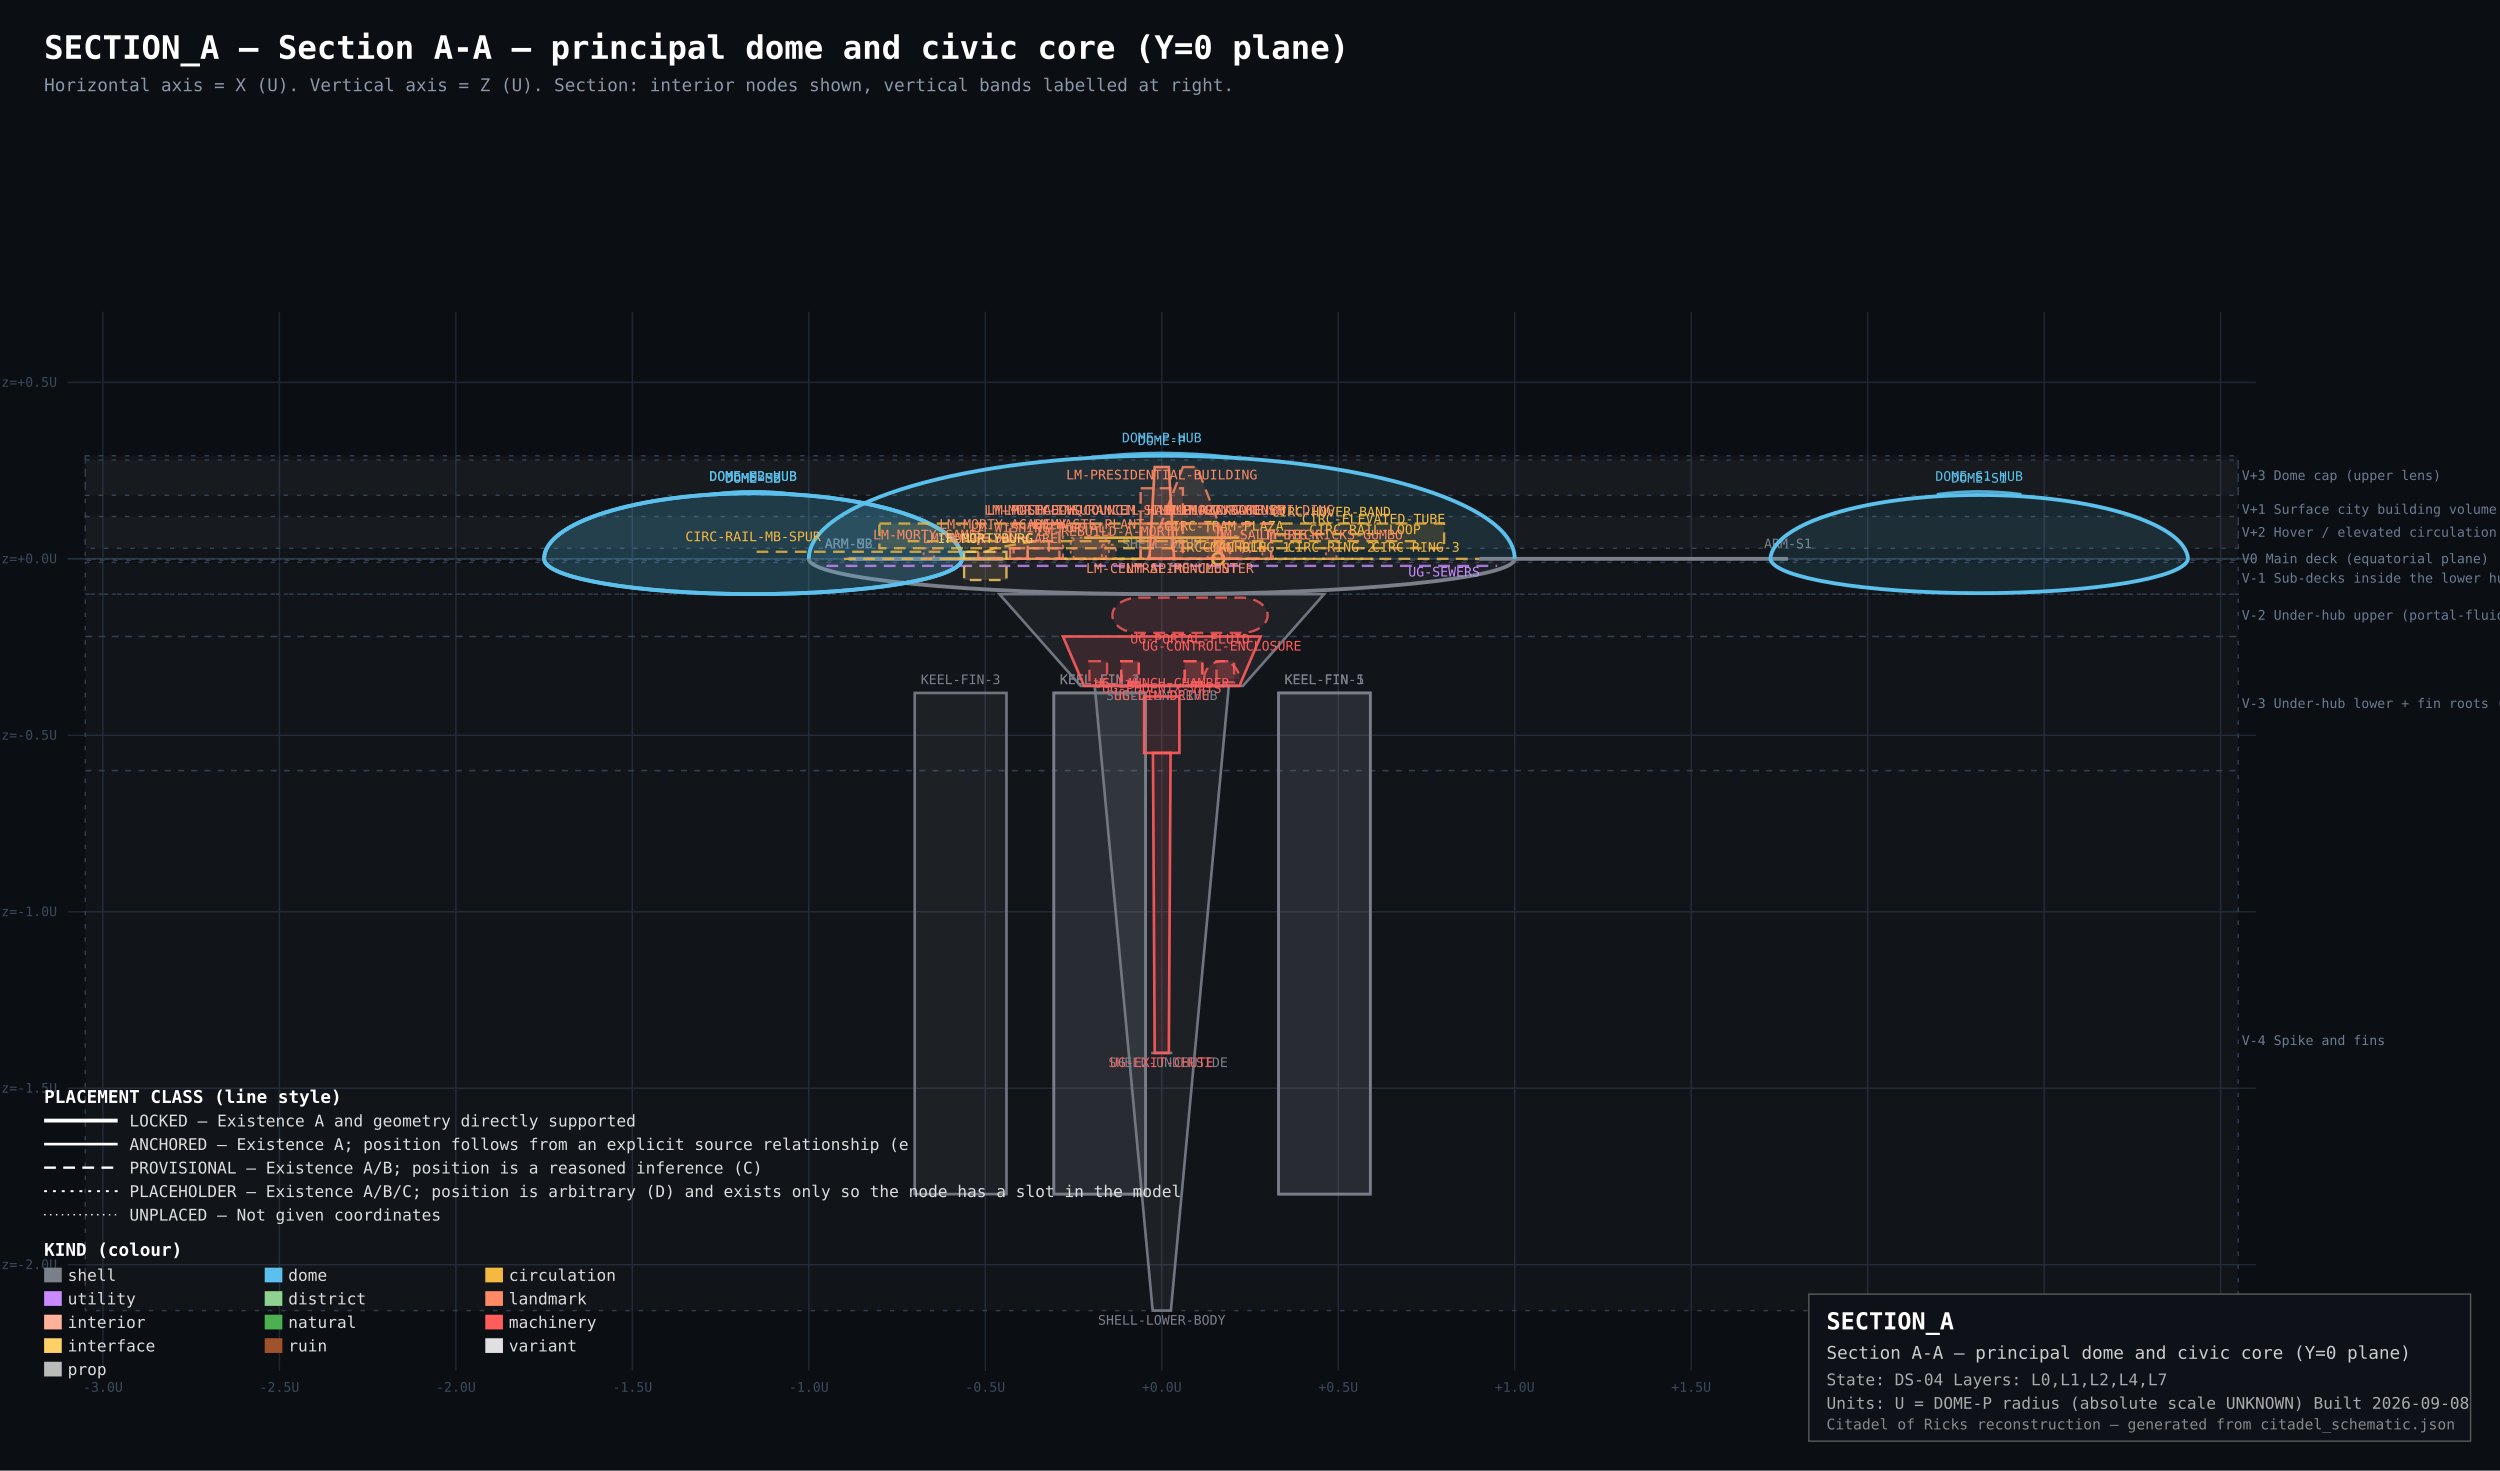
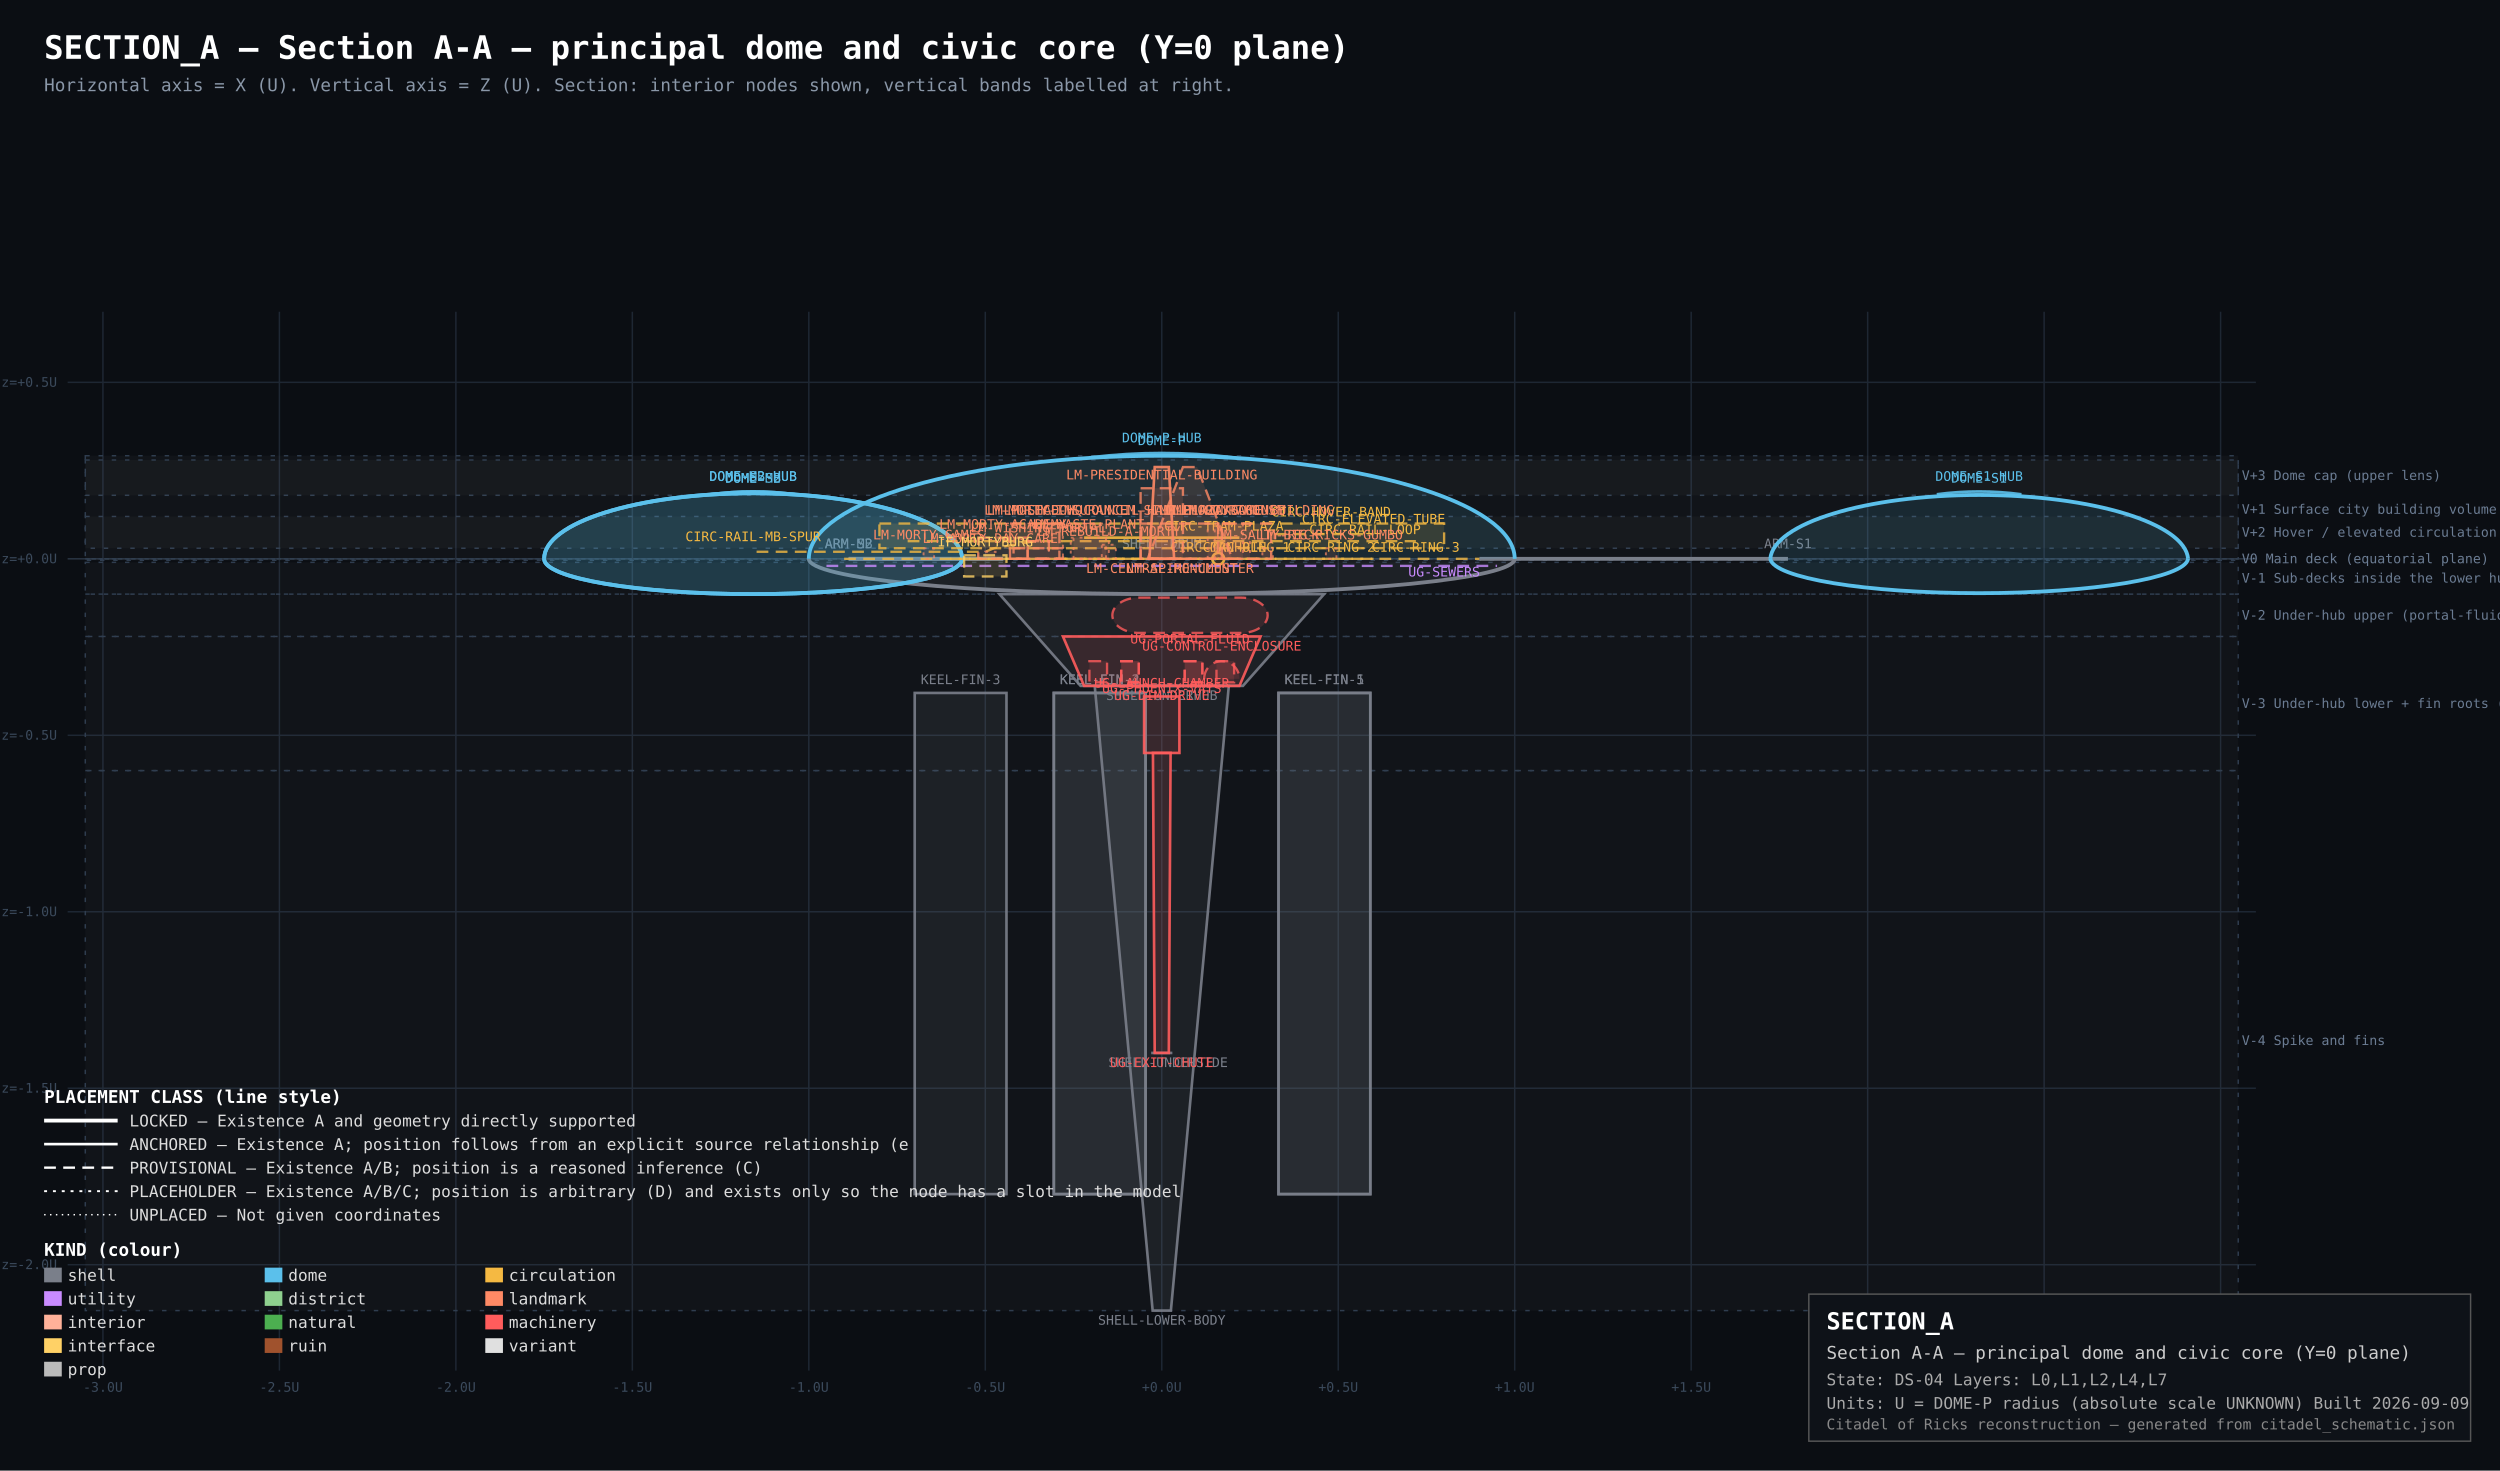
<svg xmlns="http://www.w3.org/2000/svg" width="1700" height="1000" viewBox="0 0 1700 1000" font-family="ui-monospace, Consolas, monospace">
  <rect width="1700" height="1000" fill="#0b0e13" />
  <line x1="46.0" y1="860.0" x2="1534.0" y2="860.0" stroke="#1e2733" stroke-width="1" />
  <text x="38.8" y="863.0" font-size="9" text-anchor="end" fill="#3b4a5c" font-family="ui-monospace, Consolas, monospace">z=-2.0U</text>
  <line x1="46.0" y1="740.0" x2="1534.0" y2="740.0" stroke="#1e2733" stroke-width="1" />
  <text x="38.8" y="743.0" font-size="9" text-anchor="end" fill="#3b4a5c" font-family="ui-monospace, Consolas, monospace">z=-1.5U</text>
  <line x1="46.0" y1="620.0" x2="1534.0" y2="620.0" stroke="#1e2733" stroke-width="1" />
  <text x="38.8" y="623.0" font-size="9" text-anchor="end" fill="#3b4a5c" font-family="ui-monospace, Consolas, monospace">z=-1.0U</text>
  <line x1="46.0" y1="500.0" x2="1534.0" y2="500.0" stroke="#1e2733" stroke-width="1" />
  <text x="38.8" y="503.0" font-size="9" text-anchor="end" fill="#3b4a5c" font-family="ui-monospace, Consolas, monospace">z=-0.5U</text>
  <line x1="46.0" y1="380.0" x2="1534.0" y2="380.0" stroke="#2a3644" stroke-width="1" />
  <text x="38.8" y="383.0" font-size="9" text-anchor="end" fill="#3b4a5c" font-family="ui-monospace, Consolas, monospace">z=+0.0U</text>
  <line x1="46.0" y1="260.0" x2="1534.0" y2="260.0" stroke="#1e2733" stroke-width="1" />
  <text x="38.8" y="263.0" font-size="9" text-anchor="end" fill="#3b4a5c" font-family="ui-monospace, Consolas, monospace">z=+0.5U</text>
  <line x1="70.0" y1="212.0" x2="70.0" y2="932.0" stroke="#1e2733" stroke-width="1" />
  <text x="70.0" y="946.4" font-size="9" text-anchor="middle" fill="#3b4a5c" font-family="ui-monospace, Consolas, monospace">-3.0U</text>
  <line x1="190.0" y1="212.0" x2="190.0" y2="932.0" stroke="#1e2733" stroke-width="1" />
  <text x="190.0" y="946.4" font-size="9" text-anchor="middle" fill="#3b4a5c" font-family="ui-monospace, Consolas, monospace">-2.5U</text>
  <line x1="310.0" y1="212.0" x2="310.0" y2="932.0" stroke="#1e2733" stroke-width="1" />
  <text x="310.0" y="946.4" font-size="9" text-anchor="middle" fill="#3b4a5c" font-family="ui-monospace, Consolas, monospace">-2.0U</text>
  <line x1="430.0" y1="212.0" x2="430.0" y2="932.0" stroke="#1e2733" stroke-width="1" />
  <text x="430.0" y="946.4" font-size="9" text-anchor="middle" fill="#3b4a5c" font-family="ui-monospace, Consolas, monospace">-1.5U</text>
  <line x1="550.0" y1="212.0" x2="550.0" y2="932.0" stroke="#1e2733" stroke-width="1" />
  <text x="550.0" y="946.4" font-size="9" text-anchor="middle" fill="#3b4a5c" font-family="ui-monospace, Consolas, monospace">-1.0U</text>
  <line x1="670.0" y1="212.0" x2="670.0" y2="932.0" stroke="#1e2733" stroke-width="1" />
  <text x="670.0" y="946.4" font-size="9" text-anchor="middle" fill="#3b4a5c" font-family="ui-monospace, Consolas, monospace">-0.5U</text>
  <line x1="790.0" y1="212.0" x2="790.0" y2="932.0" stroke="#1e2733" stroke-width="1" />
  <text x="790.0" y="946.4" font-size="9" text-anchor="middle" fill="#3b4a5c" font-family="ui-monospace, Consolas, monospace">+0.0U</text>
  <line x1="910.0" y1="212.0" x2="910.0" y2="932.0" stroke="#1e2733" stroke-width="1" />
  <text x="910.0" y="946.4" font-size="9" text-anchor="middle" fill="#3b4a5c" font-family="ui-monospace, Consolas, monospace">+0.5U</text>
  <line x1="1030.0" y1="212.0" x2="1030.0" y2="932.0" stroke="#1e2733" stroke-width="1" />
  <text x="1030.0" y="946.4" font-size="9" text-anchor="middle" fill="#3b4a5c" font-family="ui-monospace, Consolas, monospace">+1.0U</text>
  <line x1="1150.0" y1="212.0" x2="1150.0" y2="932.0" stroke="#1e2733" stroke-width="1" />
  <text x="1150.0" y="946.4" font-size="9" text-anchor="middle" fill="#3b4a5c" font-family="ui-monospace, Consolas, monospace">+1.5U</text>
  <line x1="1270.0" y1="212.0" x2="1270.0" y2="932.0" stroke="#1e2733" stroke-width="1" />
  <text x="1270.0" y="946.4" font-size="9" text-anchor="middle" fill="#3b4a5c" font-family="ui-monospace, Consolas, monospace">+2.0U</text>
  <line x1="1390.0" y1="212.0" x2="1390.0" y2="932.0" stroke="#1e2733" stroke-width="1" />
  <text x="1390.0" y="946.4" font-size="9" text-anchor="middle" fill="#3b4a5c" font-family="ui-monospace, Consolas, monospace">+2.5U</text>
  <line x1="1510.0" y1="212.0" x2="1510.0" y2="932.0" stroke="#1e2733" stroke-width="1" />
  <text x="1510.0" y="946.4" font-size="9" text-anchor="middle" fill="#3b4a5c" font-family="ui-monospace, Consolas, monospace">+3.0U</text>
  <rect x="58.0" y="309.9" width="1464.0" height="26.9" fill="#ffffff" fill-opacity="0.025" stroke="#2f3d4f" stroke-dasharray="3,6" />
  <text x="1524.4" y="326.4" font-size="9" text-anchor="start" fill="#6b7c93" font-family="ui-monospace, Consolas, monospace">V+3 Dome cap (upper lens)</text>
  <rect x="58.0" y="351.2" width="1464.0" height="21.6" fill="#ffffff" fill-opacity="0.025" stroke="#2f3d4f" stroke-dasharray="3,6" />
  <text x="1524.4" y="365.0" font-size="9" text-anchor="start" fill="#6b7c93" font-family="ui-monospace, Consolas, monospace">V+2 Hover / elevated circulation band</text>
  <rect x="58.0" y="312.8" width="1464.0" height="67.2" fill="#ffffff" fill-opacity="0.025" stroke="#2f3d4f" stroke-dasharray="3,6" />
  <text x="1524.4" y="349.4" font-size="9" text-anchor="start" fill="#6b7c93" font-family="ui-monospace, Consolas, monospace">V+1 Surface city building volume</text>
  <rect x="58.0" y="380.0" width="1464.0" height="1.0" fill="#ffffff" fill-opacity="0.025" stroke="#2f3d4f" stroke-dasharray="3,6" />
  <text x="1524.4" y="383.0" font-size="9" text-anchor="start" fill="#6b7c93" font-family="ui-monospace, Consolas, monospace">V0 Main deck (equatorial plane)</text>
  <rect x="58.0" y="382.4" width="1464.0" height="21.6" fill="#ffffff" fill-opacity="0.025" stroke="#2f3d4f" stroke-dasharray="3,6" />
  <text x="1524.4" y="396.2" font-size="9" text-anchor="start" fill="#6b7c93" font-family="ui-monospace, Consolas, monospace">V-1 Sub-decks inside the lower hull</text>
  <rect x="58.0" y="404.0" width="1464.0" height="28.8" fill="#ffffff" fill-opacity="0.025" stroke="#2f3d4f" stroke-dasharray="3,6" />
  <text x="1524.4" y="421.4" font-size="9" text-anchor="start" fill="#6b7c93" font-family="ui-monospace, Consolas, monospace">V-2 Under-hub upper (portal-fluid production)</text>
  <rect x="58.0" y="432.8" width="1464.0" height="91.2" fill="#ffffff" fill-opacity="0.025" stroke="#2f3d4f" stroke-dasharray="3,6" />
  <text x="1524.4" y="481.4" font-size="9" text-anchor="start" fill="#6b7c93" font-family="ui-monospace, Consolas, monospace">V-3 Under-hub lower + fin roots (Dimensional Drive, launch)</text>
  <rect x="58.0" y="524.0" width="1464.0" height="367.2" fill="#ffffff" fill-opacity="0.025" stroke="#2f3d4f" stroke-dasharray="3,6" />
  <text x="1524.4" y="710.6" font-size="9" text-anchor="start" fill="#6b7c93" font-family="ui-monospace, Consolas, monospace">V-4 Spike and fins</text>
  <text x="30" y="40" font-size="22" fill="#fff" font-weight="bold">SECTION_A — Section A-A — principal dome and civic core (Y=0 plane)</text>
  <text x="30" y="62" font-size="12" fill="#8a97a8">Horizontal axis = X (U). Vertical axis = Z (U). Section: interior nodes shown, vertical bands labelled at right.</text>
  <path d="M 550.0,380.0 A 240.0 24.0 0 0 0 1030.0,380.0" stroke="#7a7f8a" stroke-width="2.6" stroke-opacity="1.0" fill="#7a7f8a" fill-opacity="0.12" />
  <text x="790.0" y="372.8" font-size="9" text-anchor="middle" fill="#7a7f8a" font-family="ui-monospace, Consolas, monospace">SHELL-DRUM</text>
  <polygon points="679.6,404.0 900.4,404.0 845.2,466.4 734.8,466.4" stroke="#7a7f8a" stroke-width="1.8" stroke-opacity="0.9" fill="#7a7f8a" fill-opacity="0.12" />
  <text x="790.0" y="476.0" font-size="9" text-anchor="middle" fill="#7a7f8a" font-family="ui-monospace, Consolas, monospace">SHELL-UNDERHUB</text>
  <rect x="869.4" y="471.2" width="62.4" height="340.8" stroke="#7a7f8a" stroke-width="1.8" stroke-opacity="0.9" fill="#7a7f8a" fill-opacity="0.12" />
  <text x="900.6" y="465.2" font-size="9" text-anchor="middle" fill="#7a7f8a" font-family="ui-monospace, Consolas, monospace">KEEL-FIN-1</text>
  <rect x="716.6" y="471.2" width="62.4" height="340.8" stroke="#7a7f8a" stroke-width="1.8" stroke-opacity="0.9" fill="#7a7f8a" fill-opacity="0.12" />
  <text x="747.8" y="465.2" font-size="9" text-anchor="middle" fill="#7a7f8a" font-family="ui-monospace, Consolas, monospace">KEEL-FIN-2</text>
  <rect x="622.0" y="471.2" width="62.4" height="340.8" stroke="#7a7f8a" stroke-width="1.8" stroke-opacity="0.9" fill="#7a7f8a" fill-opacity="0.12" />
  <text x="653.2" y="465.2" font-size="9" text-anchor="middle" fill="#7a7f8a" font-family="ui-monospace, Consolas, monospace">KEEL-FIN-3</text>
  <rect x="716.6" y="471.2" width="62.4" height="340.8" stroke="#7a7f8a" stroke-width="1.8" stroke-opacity="0.9" fill="#7a7f8a" fill-opacity="0.12" />
  <text x="747.8" y="465.2" font-size="9" text-anchor="middle" fill="#7a7f8a" font-family="ui-monospace, Consolas, monospace">KEEL-FIN-4</text>
  <rect x="869.4" y="471.2" width="62.4" height="340.8" stroke="#7a7f8a" stroke-width="1.8" stroke-opacity="0.9" fill="#7a7f8a" fill-opacity="0.12" />
  <text x="900.6" y="465.2" font-size="9" text-anchor="middle" fill="#7a7f8a" font-family="ui-monospace, Consolas, monospace">KEEL-FIN-5</text>
  <polygon points="744.4,466.4 835.6,466.4 796.2,891.2 783.8,891.2" stroke="#7a7f8a" stroke-width="1.8" stroke-opacity="0.9" fill="#7a7f8a" fill-opacity="0.12" />
  <text x="790.0" y="900.8" font-size="9" text-anchor="middle" fill="#7a7f8a" font-family="ui-monospace, Consolas, monospace">SHELL-LOWER-BODY</text>
  <line x1="782.8" y1="716.0" x2="797.2" y2="716.0" stroke="#7a7f8a" stroke-width="1.8" stroke-opacity="0.9" fill="none" />
  <text x="794.3" y="725.6" font-size="9" text-anchor="middle" fill="#7a7f8a" font-family="ui-monospace, Consolas, monospace">SHELL-UNDERSIDE</text>
  <polyline points="1006.0,380.0 1114.0,380.0 1215.8,380.0" stroke="#7a7f8a" stroke-width="2.6" stroke-opacity="1.0" fill="none" />
  <text x="1215.8" y="372.8" font-size="9" text-anchor="middle" fill="#7a7f8a" font-family="ui-monospace, Consolas, monospace">ARM-S1</text>
  <polyline points="682.0,380.0 628.0,380.0 577.1,380.0" stroke="#7a7f8a" stroke-width="2.6" stroke-opacity="1.0" fill="none" />
  <text x="577.1" y="372.8" font-size="9" text-anchor="middle" fill="#7a7f8a" font-family="ui-monospace, Consolas, monospace">ARM-S2</text>
  <polyline points="682.0,380.0 628.0,380.0 577.1,380.0" stroke="#7a7f8a" stroke-width="2.6" stroke-opacity="1.0" fill="none" />
  <text x="577.1" y="372.8" font-size="9" text-anchor="middle" fill="#7a7f8a" font-family="ui-monospace, Consolas, monospace">ARM-MB</text>
  <path d="M 550.0,380.0 A 240.0 70.1 0 0 1 1030.0,380.0" stroke="#5bc0eb" stroke-width="2.6" stroke-opacity="1.0" fill="#5bc0eb" fill-opacity="0.12" />
  <text x="790.0" y="302.7" font-size="9" text-anchor="middle" fill="#5bc0eb" font-family="ui-monospace, Consolas, monospace">DOME-P</text>
  <path d="M 1203.8,380.0 A 142.1 44.6 0 0 1 1487.9,380.0" stroke="#5bc0eb" stroke-width="2.6" stroke-opacity="1.0" fill="#5bc0eb" fill-opacity="0.12" />
  <path d="M 1203.8,380.0 A 142.1 24.0 0 0 0 1487.9,380.0" stroke="#5bc0eb" stroke-width="2.6" stroke-opacity="1.0" fill="#5bc0eb" fill-opacity="0.12" />
  <text x="1345.8" y="328.2" font-size="9" text-anchor="middle" fill="#5bc0eb" font-family="ui-monospace, Consolas, monospace">DOME-S1</text>
  <path d="M 370.0,380.0 A 142.1 44.6 0 0 1 654.2,380.0" stroke="#5bc0eb" stroke-width="2.6" stroke-opacity="1.0" fill="#5bc0eb" fill-opacity="0.12" />
  <path d="M 370.0,380.0 A 142.1 24.0 0 0 0 654.2,380.0" stroke="#5bc0eb" stroke-width="2.6" stroke-opacity="1.0" fill="#5bc0eb" fill-opacity="0.12" />
  <text x="512.1" y="328.2" font-size="9" text-anchor="middle" fill="#5bc0eb" font-family="ui-monospace, Consolas, monospace">DOME-S2</text>
  <path d="M 370.0,380.0 A 142.1 44.6 0 0 1 654.2,380.0" stroke="#5bc0eb" stroke-width="2.6" stroke-opacity="1.0" fill="#5bc0eb" fill-opacity="0.12" />
  <path d="M 370.0,380.0 A 142.1 24.0 0 0 0 654.2,380.0" stroke="#5bc0eb" stroke-width="2.6" stroke-opacity="1.0" fill="#5bc0eb" fill-opacity="0.12" />
  <text x="512.1" y="328.2" font-size="9" text-anchor="middle" fill="#5bc0eb" font-family="ui-monospace, Consolas, monospace">DOME-MB</text>
  <path d="M 742.0,310.9 A 401.4 401.4 0 0 1 838.0,310.9" stroke="#5bc0eb" stroke-width="1.8" stroke-opacity="0.9" fill="#5bc0eb" fill-opacity="0.12" />
  <text x="790.0" y="300.8" font-size="9" text-anchor="middle" fill="#5bc0eb" font-family="ui-monospace, Consolas, monospace">DOME-P-HUB</text>
  <path d="M 1317.0,336.1 A 217.0 217.0 0 0 1 1374.6,336.1" stroke="#5bc0eb" stroke-width="1.8" stroke-opacity="0.9" fill="#5bc0eb" fill-opacity="0.12" />
  <text x="1345.8" y="327.0" font-size="9" text-anchor="middle" fill="#5bc0eb" font-family="ui-monospace, Consolas, monospace">DOME-S1-HUB</text>
  <path d="M 483.3,336.1 A 217.0 217.0 0 0 1 540.9,336.1" stroke="#5bc0eb" stroke-width="1.8" stroke-opacity="0.9" fill="#5bc0eb" fill-opacity="0.12" />
  <text x="512.1" y="327.0" font-size="9" text-anchor="middle" fill="#5bc0eb" font-family="ui-monospace, Consolas, monospace">DOME-S2-HUB</text>
  <path d="M 483.3,336.1 A 217.0 217.0 0 0 1 540.9,336.1" stroke="#5bc0eb" stroke-width="1.8" stroke-opacity="0.9" fill="#5bc0eb" fill-opacity="0.12" />
  <text x="512.1" y="327.0" font-size="9" text-anchor="middle" fill="#5bc0eb" font-family="ui-monospace, Consolas, monospace">DOME-MB-HUB</text>
  <line x1="718.0" y1="380.0" x2="862.0" y2="380.0" stroke="#f5b942" stroke-width="1.6" stroke-opacity="0.8" stroke-dasharray="8,5" fill="none" />
  <text x="847.6" y="375.2" font-size="9" text-anchor="middle" fill="#f5b942" font-family="ui-monospace, Consolas, monospace">CIRC-RING-1</text>
  <line x1="646.0" y1="380.0" x2="934.0" y2="380.0" stroke="#f5b942" stroke-width="1.6" stroke-opacity="0.8" stroke-dasharray="8,5" fill="none" />
  <text x="905.2" y="375.2" font-size="9" text-anchor="middle" fill="#f5b942" font-family="ui-monospace, Consolas, monospace">CIRC-RING-2</text>
  <line x1="574.0" y1="380.0" x2="1006.0" y2="380.0" stroke="#f5b942" stroke-width="1.6" stroke-opacity="0.8" stroke-dasharray="8,5" fill="none" />
  <text x="962.8" y="375.2" font-size="9" text-anchor="middle" fill="#f5b942" font-family="ui-monospace, Consolas, monospace">CIRC-RING-3</text>
  <line x1="617.2" y1="368.0" x2="962.8" y2="368.0" stroke="#f5b942" stroke-width="1.6" stroke-opacity="0.8" stroke-dasharray="8,5" fill="none" />
  <text x="928.2" y="363.2" font-size="9" text-anchor="middle" fill="#f5b942" font-family="ui-monospace, Consolas, monospace">CIRC-RAIL-LOOP</text>
  <polyline points="703.6,368.0 676.0,372.8 670.0,375.2 622.0,375.2 583.1,375.2 512.1,375.2" stroke="#f5b942" stroke-width="1.6" stroke-opacity="0.8" stroke-dasharray="8,5" fill="none" />
  <text x="512.1" y="368.0" font-size="9" text-anchor="middle" fill="#f5b942" font-family="ui-monospace, Consolas, monospace">CIRC-RAIL-MB-SPUR</text>
  <line x1="737.2" y1="365.6" x2="842.8" y2="365.6" stroke="#f5b942" stroke-width="1.8" stroke-opacity="0.9" fill="none" />
  <text x="832.2" y="360.8" font-size="9" text-anchor="middle" fill="#f5b942" font-family="ui-monospace, Consolas, monospace">CIRC-TRAM-PLAZA</text>
  <rect x="598.0" y="356.0" width="384.0" height="16.8" stroke="#f5b942" stroke-width="1.6" stroke-opacity="0.8" stroke-dasharray="8,5" fill="#f5b942" fill-opacity="0.12" />
  <text x="905.2" y="351.2" font-size="9" text-anchor="middle" fill="#f5b942" font-family="ui-monospace, Consolas, monospace">CIRC-HOVER-BAND</text>
  <circle cx="828.4" cy="380.0" r="4" stroke="#f5b942" stroke-width="1.8" stroke-opacity="0.9" fill="#f5b942" fill-opacity="0.12" />
  <text x="828.4" y="375.2" font-size="9" text-anchor="middle" fill="#f5b942" font-family="ui-monospace, Consolas, monospace">CIRC-MANHOLE</text>
  <polyline points="866.8,363.2 898.0,363.2 934.0,363.2" stroke="#f5b942" stroke-width="1.6" stroke-opacity="0.8" stroke-dasharray="8,5" fill="none" />
  <text x="934.0" y="356.0" font-size="9" text-anchor="middle" fill="#f5b942" font-family="ui-monospace, Consolas, monospace">CIRC-ELEVATED-TUBE</text>
  <line x1="562.0" y1="384.8" x2="1018.0" y2="384.8" stroke="#c98bff" stroke-width="1.6" stroke-opacity="0.8" stroke-dasharray="8,5" fill="none" />
  <text x="982.0" y="392.0" font-size="9" text-anchor="middle" fill="#c98bff" font-family="ui-monospace, Consolas, monospace">UG-SEWERS</text>
  <polygon points="785.2,317.6 794.8,317.6 798.4,380.0 781.6,380.0" stroke="#ff8a65" stroke-width="1.8" stroke-opacity="0.9" fill="#ff8a65" fill-opacity="0.12" />
  <text x="790.0" y="389.6" font-size="9" text-anchor="middle" fill="#ff8a65" font-family="ui-monospace, Consolas, monospace">LM-CENTRAL-MONUMENT</text>
  <polygon points="804.4,317.6 814.0,317.6 838.0,380.0 780.4,380.0" stroke="#ff8a65" stroke-width="1.6" stroke-opacity="0.8" stroke-dasharray="8,5" fill="#ff8a65" fill-opacity="0.12" />
  <text x="809.2" y="389.6" font-size="9" text-anchor="middle" fill="#ff8a65" font-family="ui-monospace, Consolas, monospace">LM-SPIRE-CLUSTER</text>
  <rect x="775.6" y="332.0" width="28.8" height="48.0" stroke="#ff8a65" stroke-width="1.6" stroke-opacity="0.8" stroke-dasharray="8,5" fill="#ff8a65" fill-opacity="0.12" />
  <text x="790.0" y="326.0" font-size="9" text-anchor="middle" fill="#ff8a65" font-family="ui-monospace, Consolas, monospace">LM-PRESIDENTIAL-BUILDING</text>
  <rect x="830.8" y="356.0" width="33.6" height="24.0" stroke="#ff8a65" stroke-width="1.6" stroke-opacity="0.8" stroke-dasharray="8,5" fill="#ff8a65" fill-opacity="0.12" />
  <text x="847.6" y="350.0" font-size="9" text-anchor="middle" fill="#ff8a65" font-family="ui-monospace, Consolas, monospace">LM-PLAZA-DOME-BUILDING</text>
  <rect x="730.0" y="356.0" width="24.0" height="24.0" stroke="#ff8a65" stroke-width="1.3" stroke-opacity="0.7" stroke-dasharray="2,4" fill="#ff8a65" fill-opacity="0.12" />
  <text x="742.0" y="350.0" font-size="9" text-anchor="middle" fill="#ff8a65" font-family="ui-monospace, Consolas, monospace">LM-SHADOW-COUNCIL-HALL</text>
  <rect x="826.0" y="356.0" width="24.0" height="24.0" stroke="#ff8a65" stroke-width="1.3" stroke-opacity="0.7" stroke-dasharray="2,4" fill="#ff8a65" fill-opacity="0.12" />
  <text x="838.0" y="350.0" font-size="9" text-anchor="middle" fill="#ff8a65" font-family="ui-monospace, Consolas, monospace">LM-COURTHOUSE</text>
  <rect x="821.2" y="356.0" width="24.0" height="24.0" stroke="#ff8a65" stroke-width="1.3" stroke-opacity="0.7" stroke-dasharray="2,4" fill="#ff8a65" fill-opacity="0.12" />
  <text x="833.2" y="350.0" font-size="9" text-anchor="middle" fill="#ff8a65" font-family="ui-monospace, Consolas, monospace">LM-MORTY-AGENCY</text>
  <rect x="686.8" y="356.0" width="33.6" height="24.0" stroke="#ff8a65" stroke-width="1.6" stroke-opacity="0.8" stroke-dasharray="8,5" fill="#ff8a65" fill-opacity="0.12" />
  <text x="703.6" y="350.0" font-size="9" text-anchor="middle" fill="#ff8a65" font-family="ui-monospace, Consolas, monospace">LM-POLICE-HQ</text>
  <rect x="665.2" y="365.6" width="33.6" height="14.4" stroke="#ff8a65" stroke-width="1.6" stroke-opacity="0.8" stroke-dasharray="8,5" fill="#ff8a65" fill-opacity="0.12" />
  <text x="682.0" y="359.6" font-size="9" text-anchor="middle" fill="#ff8a65" font-family="ui-monospace, Consolas, monospace">LM-MORTY-ACADEMY</text>
  <rect x="775.6" y="356.0" width="52.8" height="24.0" stroke="#ff8a65" stroke-width="1.6" stroke-opacity="0.8" stroke-dasharray="8,5" fill="#ff8a65" fill-opacity="0.12" />
  <text x="802.0" y="350.0" font-size="9" text-anchor="middle" fill="#ff8a65" font-family="ui-monospace, Consolas, monospace">LM-SIMPLE-RICKS</text>
  <rect x="689.2" y="372.8" width="33.6" height="7.2" stroke="#ff8a65" stroke-width="1.6" stroke-opacity="0.8" stroke-dasharray="8,5" fill="none" />
  <rect x="698.8" y="368.0" width="14.4" height="12.0" stroke="#ff8a65" stroke-width="1.6" stroke-opacity="0.8" stroke-dasharray="8,5" fill="#ff8a65" fill-opacity="0.12" />
  <text x="706.0" y="362.0" font-size="9" text-anchor="middle" fill="#ff8a65" font-family="ui-monospace, Consolas, monospace">LM-WISHING-PORTAL</text>
  <rect x="728.1" y="365.6" width="24.0" height="14.4" stroke="#ff8a65" stroke-width="1.3" stroke-opacity="0.7" stroke-dasharray="2,4" fill="#ff8a65" fill-opacity="0.12" />
  <text x="740.1" y="359.6" font-size="9" text-anchor="middle" fill="#ff8a65" font-family="ui-monospace, Consolas, monospace">LM-WASTE-PLANT</text>
  <rect x="669.8" y="375.2" width="7.2" height="4.8" stroke="#ff8a65" stroke-width="1.3" stroke-opacity="0.7" stroke-dasharray="2,4" fill="#ff8a65" fill-opacity="0.12" />
  <text x="673.4" y="369.2" font-size="9" text-anchor="middle" fill="#ff8a65" font-family="ui-monospace, Consolas, monospace">LM-MORTY-DAY-CARE</text>
  <rect x="628.0" y="372.8" width="7.2" height="7.2" stroke="#ff8a65" stroke-width="1.3" stroke-opacity="0.7" stroke-dasharray="2,4" fill="#ff8a65" fill-opacity="0.12" />
  <text x="631.6" y="366.8" font-size="9" text-anchor="middle" fill="#ff8a65" font-family="ui-monospace, Consolas, monospace">LM-MORTY-GAMES</text>
  <rect x="713.2" y="356.0" width="9.6" height="24.0" stroke="#ff8a65" stroke-width="1.3" stroke-opacity="0.7" stroke-dasharray="2,4" fill="#ff8a65" fill-opacity="0.12" />
  <text x="718.0" y="350.0" font-size="9" text-anchor="middle" fill="#ff8a65" font-family="ui-monospace, Consolas, monospace">LM-MORTY-INSURANCE</text>
  <rect x="858.4" y="372.8" width="7.2" height="7.2" stroke="#ff8a65" stroke-width="1.3" stroke-opacity="0.7" stroke-dasharray="2,4" fill="#ff8a65" fill-opacity="0.12" />
  <text x="862.0" y="366.8" font-size="9" text-anchor="middle" fill="#ff8a65" font-family="ui-monospace, Consolas, monospace">LM-SALTY-RICK</text>
  <rect x="901.6" y="372.8" width="7.2" height="7.2" stroke="#ff8a65" stroke-width="1.3" stroke-opacity="0.7" stroke-dasharray="2,4" fill="#ff8a65" fill-opacity="0.12" />
  <text x="905.2" y="366.8" font-size="9" text-anchor="middle" fill="#ff8a65" font-family="ui-monospace, Consolas, monospace">LM-BIG-RICKS-GUMBO</text>
  <rect x="749.2" y="370.4" width="9.6" height="9.6" stroke="#ff8a65" stroke-width="1.3" stroke-opacity="0.7" stroke-dasharray="2,4" fill="#ff8a65" fill-opacity="0.12" />
  <text x="754.0" y="364.4" font-size="9" text-anchor="middle" fill="#ff8a65" font-family="ui-monospace, Consolas, monospace">LM-REBUILD-A-MORTY</text>
  <rect x="756.4" y="406.4" width="105.6" height="24.0" rx="18" stroke="#ff5c5c" stroke-width="1.6" stroke-opacity="0.8" stroke-dasharray="8,5" fill="#ff5c5c" fill-opacity="0.12" />
  <text x="809.2" y="437.6" font-size="9" text-anchor="middle" fill="#ff5c5c" font-family="ui-monospace, Consolas, monospace">UG-PORTAL-FLUID</text>
  <polygon points="722.8,432.8 857.2,432.8 842.8,466.4 737.2,466.4" stroke="#ff5c5c" stroke-width="1.8" stroke-opacity="0.9" fill="#ff5c5c" fill-opacity="0.12" />
  <text x="790.0" y="476.0" font-size="9" text-anchor="middle" fill="#ff5c5c" font-family="ui-monospace, Consolas, monospace">UG-DIM-DRIVE</text>
  <path d="M 818.8,461.6 A 12.0 12.0 0 0 1 842.8,461.6" stroke="#ff5c5c" stroke-width="1.6" stroke-opacity="0.8" stroke-dasharray="8,5" fill="#ff5c5c" fill-opacity="0.12" />
  <text x="830.8" y="442.4" font-size="9" text-anchor="middle" fill="#ff5c5c" font-family="ui-monospace, Consolas, monospace">UG-CONTROL-ENCLOSURE</text>
  <rect x="827.2" y="449.6" width="12.0" height="14.4" stroke="#ff5c5c" stroke-width="1.6" stroke-opacity="0.8" stroke-dasharray="8,5" fill="#ff5c5c" fill-opacity="0.12" />
  <rect x="805.6" y="449.6" width="12.0" height="14.4" stroke="#ff5c5c" stroke-width="1.6" stroke-opacity="0.8" stroke-dasharray="8,5" fill="#ff5c5c" fill-opacity="0.12" />
  <rect x="762.4" y="449.6" width="12.0" height="14.4" stroke="#ff5c5c" stroke-width="1.6" stroke-opacity="0.8" stroke-dasharray="8,5" fill="#ff5c5c" fill-opacity="0.12" />
  <rect x="740.8" y="449.6" width="12.0" height="14.4" stroke="#ff5c5c" stroke-width="1.6" stroke-opacity="0.8" stroke-dasharray="8,5" fill="#ff5c5c" fill-opacity="0.12" />
  <rect x="762.4" y="449.6" width="12.0" height="14.4" stroke="#ff5c5c" stroke-width="1.6" stroke-opacity="0.8" stroke-dasharray="8,5" fill="#ff5c5c" fill-opacity="0.12" />
  <rect x="805.6" y="449.6" width="12.0" height="14.4" stroke="#ff5c5c" stroke-width="1.6" stroke-opacity="0.8" stroke-dasharray="8,5" fill="#ff5c5c" fill-opacity="0.12" />
  <text x="790.0" y="471.2" font-size="9" text-anchor="middle" fill="#ff5c5c" font-family="ui-monospace, Consolas, monospace">UG-PHOENIX-VATS</text>
  <rect x="778.0" y="473.6" width="24.0" height="38.4" stroke="#ff5c5c" stroke-width="1.8" stroke-opacity="0.9" fill="#ff5c5c" fill-opacity="0.12" />
  <text x="790.0" y="467.6" font-size="9" text-anchor="middle" fill="#ff5c5c" font-family="ui-monospace, Consolas, monospace">UG-LAUNCH-CHAMBER</text>
  <polygon points="784.0,512.0 796.0,512.0 794.8,716.0 785.2,716.0" stroke="#ff5c5c" stroke-width="1.8" stroke-opacity="0.9" fill="#ff5c5c" fill-opacity="0.12" />
  <text x="790.0" y="725.6" font-size="9" text-anchor="middle" fill="#ff5c5c" font-family="ui-monospace, Consolas, monospace">UG-EXIT-CHUTE</text>
-   <rect x="655.6" y="375.2" width="28.8" height="19.2" stroke="#ffd166" stroke-width="1.6" stroke-opacity="0.8" stroke-dasharray="8,5" fill="#ffd166" fill-opacity="0.12" />
-   <text x="670.0" y="369.2" font-size="9" text-anchor="middle" fill="#ffd166" font-family="ui-monospace, Consolas, monospace">IF-MORTYBURG</text>
+   <rect x="655.6" y="377.6" width="28.8" height="14.4" stroke="#ffd166" stroke-width="1.6" stroke-opacity="0.8" stroke-dasharray="8,5" fill="#ffd166" fill-opacity="0.12" />
+   <text x="670.0" y="371.6" font-size="9" text-anchor="middle" fill="#ffd166" font-family="ui-monospace, Consolas, monospace">IF-MORTYBURG</text>
  <text x="30" y="750" font-size="12" fill="#fff" font-family="ui-monospace, Consolas, monospace" font-weight="bold">PLACEMENT CLASS (line style)</text>
  <line x1="30" y1="762" x2="80" y2="762" stroke="#fff" stroke-width="2.6" />
  <text x="88" y="766" font-size="11" fill="#ddd" font-family="ui-monospace, Consolas, monospace">LOCKED — Existence A and geometry directly supported</text>
  <line x1="30" y1="778" x2="80" y2="778" stroke="#fff" stroke-width="1.8" />
  <text x="88" y="782" font-size="11" fill="#ddd" font-family="ui-monospace, Consolas, monospace">ANCHORED — Existence A; position follows from an explicit source relationship (e</text>
  <line x1="30" y1="794" x2="80" y2="794" stroke="#fff" stroke-width="1.6" stroke-dasharray="8,5" />
  <text x="88" y="798" font-size="11" fill="#ddd" font-family="ui-monospace, Consolas, monospace">PROVISIONAL — Existence A/B; position is a reasoned inference (C)</text>
  <line x1="30" y1="810" x2="80" y2="810" stroke="#fff" stroke-width="1.3" stroke-dasharray="2,4" />
  <text x="88" y="814" font-size="11" fill="#ddd" font-family="ui-monospace, Consolas, monospace">PLACEHOLDER — Existence A/B/C; position is arbitrary (D) and exists only so the node has a slot in the model</text>
  <line x1="30" y1="826" x2="80" y2="826" stroke="#fff" stroke-width="1.0" stroke-dasharray="1,3" />
  <text x="88" y="830" font-size="11" fill="#ddd" font-family="ui-monospace, Consolas, monospace">UNPLACED — Not given coordinates</text>
  <text x="30" y="854" font-size="12" fill="#fff" font-family="ui-monospace, Consolas, monospace" font-weight="bold">KIND (colour)</text>
  <rect x="30" y="862" width="12" height="10" fill="#7a7f8a" />
  <text x="46" y="871" font-size="11" fill="#ddd" font-family="ui-monospace, Consolas, monospace">shell</text>
  <rect x="180" y="862" width="12" height="10" fill="#5bc0eb" />
  <text x="196" y="871" font-size="11" fill="#ddd" font-family="ui-monospace, Consolas, monospace">dome</text>
  <rect x="330" y="862" width="12" height="10" fill="#f5b942" />
  <text x="346" y="871" font-size="11" fill="#ddd" font-family="ui-monospace, Consolas, monospace">circulation</text>
  <rect x="30" y="878" width="12" height="10" fill="#c98bff" />
  <text x="46" y="887" font-size="11" fill="#ddd" font-family="ui-monospace, Consolas, monospace">utility</text>
  <rect x="180" y="878" width="12" height="10" fill="#8fd18f" />
  <text x="196" y="887" font-size="11" fill="#ddd" font-family="ui-monospace, Consolas, monospace">district</text>
  <rect x="330" y="878" width="12" height="10" fill="#ff8a65" />
  <text x="346" y="887" font-size="11" fill="#ddd" font-family="ui-monospace, Consolas, monospace">landmark</text>
  <rect x="30" y="894" width="12" height="10" fill="#ffb199" />
  <text x="46" y="903" font-size="11" fill="#ddd" font-family="ui-monospace, Consolas, monospace">interior</text>
  <rect x="180" y="894" width="12" height="10" fill="#4caf50" />
  <text x="196" y="903" font-size="11" fill="#ddd" font-family="ui-monospace, Consolas, monospace">natural</text>
  <rect x="330" y="894" width="12" height="10" fill="#ff5c5c" />
  <text x="346" y="903" font-size="11" fill="#ddd" font-family="ui-monospace, Consolas, monospace">machinery</text>
  <rect x="30" y="910" width="12" height="10" fill="#ffd166" />
  <text x="46" y="919" font-size="11" fill="#ddd" font-family="ui-monospace, Consolas, monospace">interface</text>
  <rect x="180" y="910" width="12" height="10" fill="#a0522d" />
  <text x="196" y="919" font-size="11" fill="#ddd" font-family="ui-monospace, Consolas, monospace">ruin</text>
  <rect x="330" y="910" width="12" height="10" fill="#e0e0e0" />
  <text x="346" y="919" font-size="11" fill="#ddd" font-family="ui-monospace, Consolas, monospace">variant</text>
  <rect x="30" y="926" width="12" height="10" fill="#bbbbbb" />
  <text x="46" y="935" font-size="11" fill="#ddd" font-family="ui-monospace, Consolas, monospace">prop</text>
  <rect x="1230" y="880" width="450" height="100" fill="#0e1218" stroke="#555" />
  <text x="1242" y="904" font-size="16" fill="#fff" font-family="ui-monospace, Consolas, monospace" font-weight="bold">SECTION_A</text>
  <text x="1242" y="924" font-size="12" fill="#ccc" font-family="ui-monospace, Consolas, monospace">Section A-A — principal dome and civic core (Y=0 plane)</text>
  <text x="1242" y="942" font-size="11" fill="#aaa" font-family="ui-monospace, Consolas, monospace">State: DS-04   Layers: L0,L1,L2,L4,L7</text>
-   <text x="1242" y="958" font-size="11" fill="#aaa" font-family="ui-monospace, Consolas, monospace">Units: U = DOME-P radius (absolute scale UNKNOWN)   Built 2026-09-08</text>
+   <text x="1242" y="958" font-size="11" fill="#aaa" font-family="ui-monospace, Consolas, monospace">Units: U = DOME-P radius (absolute scale UNKNOWN)   Built 2026-09-09</text>
  <text x="1242" y="972" font-size="10" fill="#888" font-family="ui-monospace, Consolas, monospace">Citadel of Ricks reconstruction — generated from citadel_schematic.json</text>
</svg>
